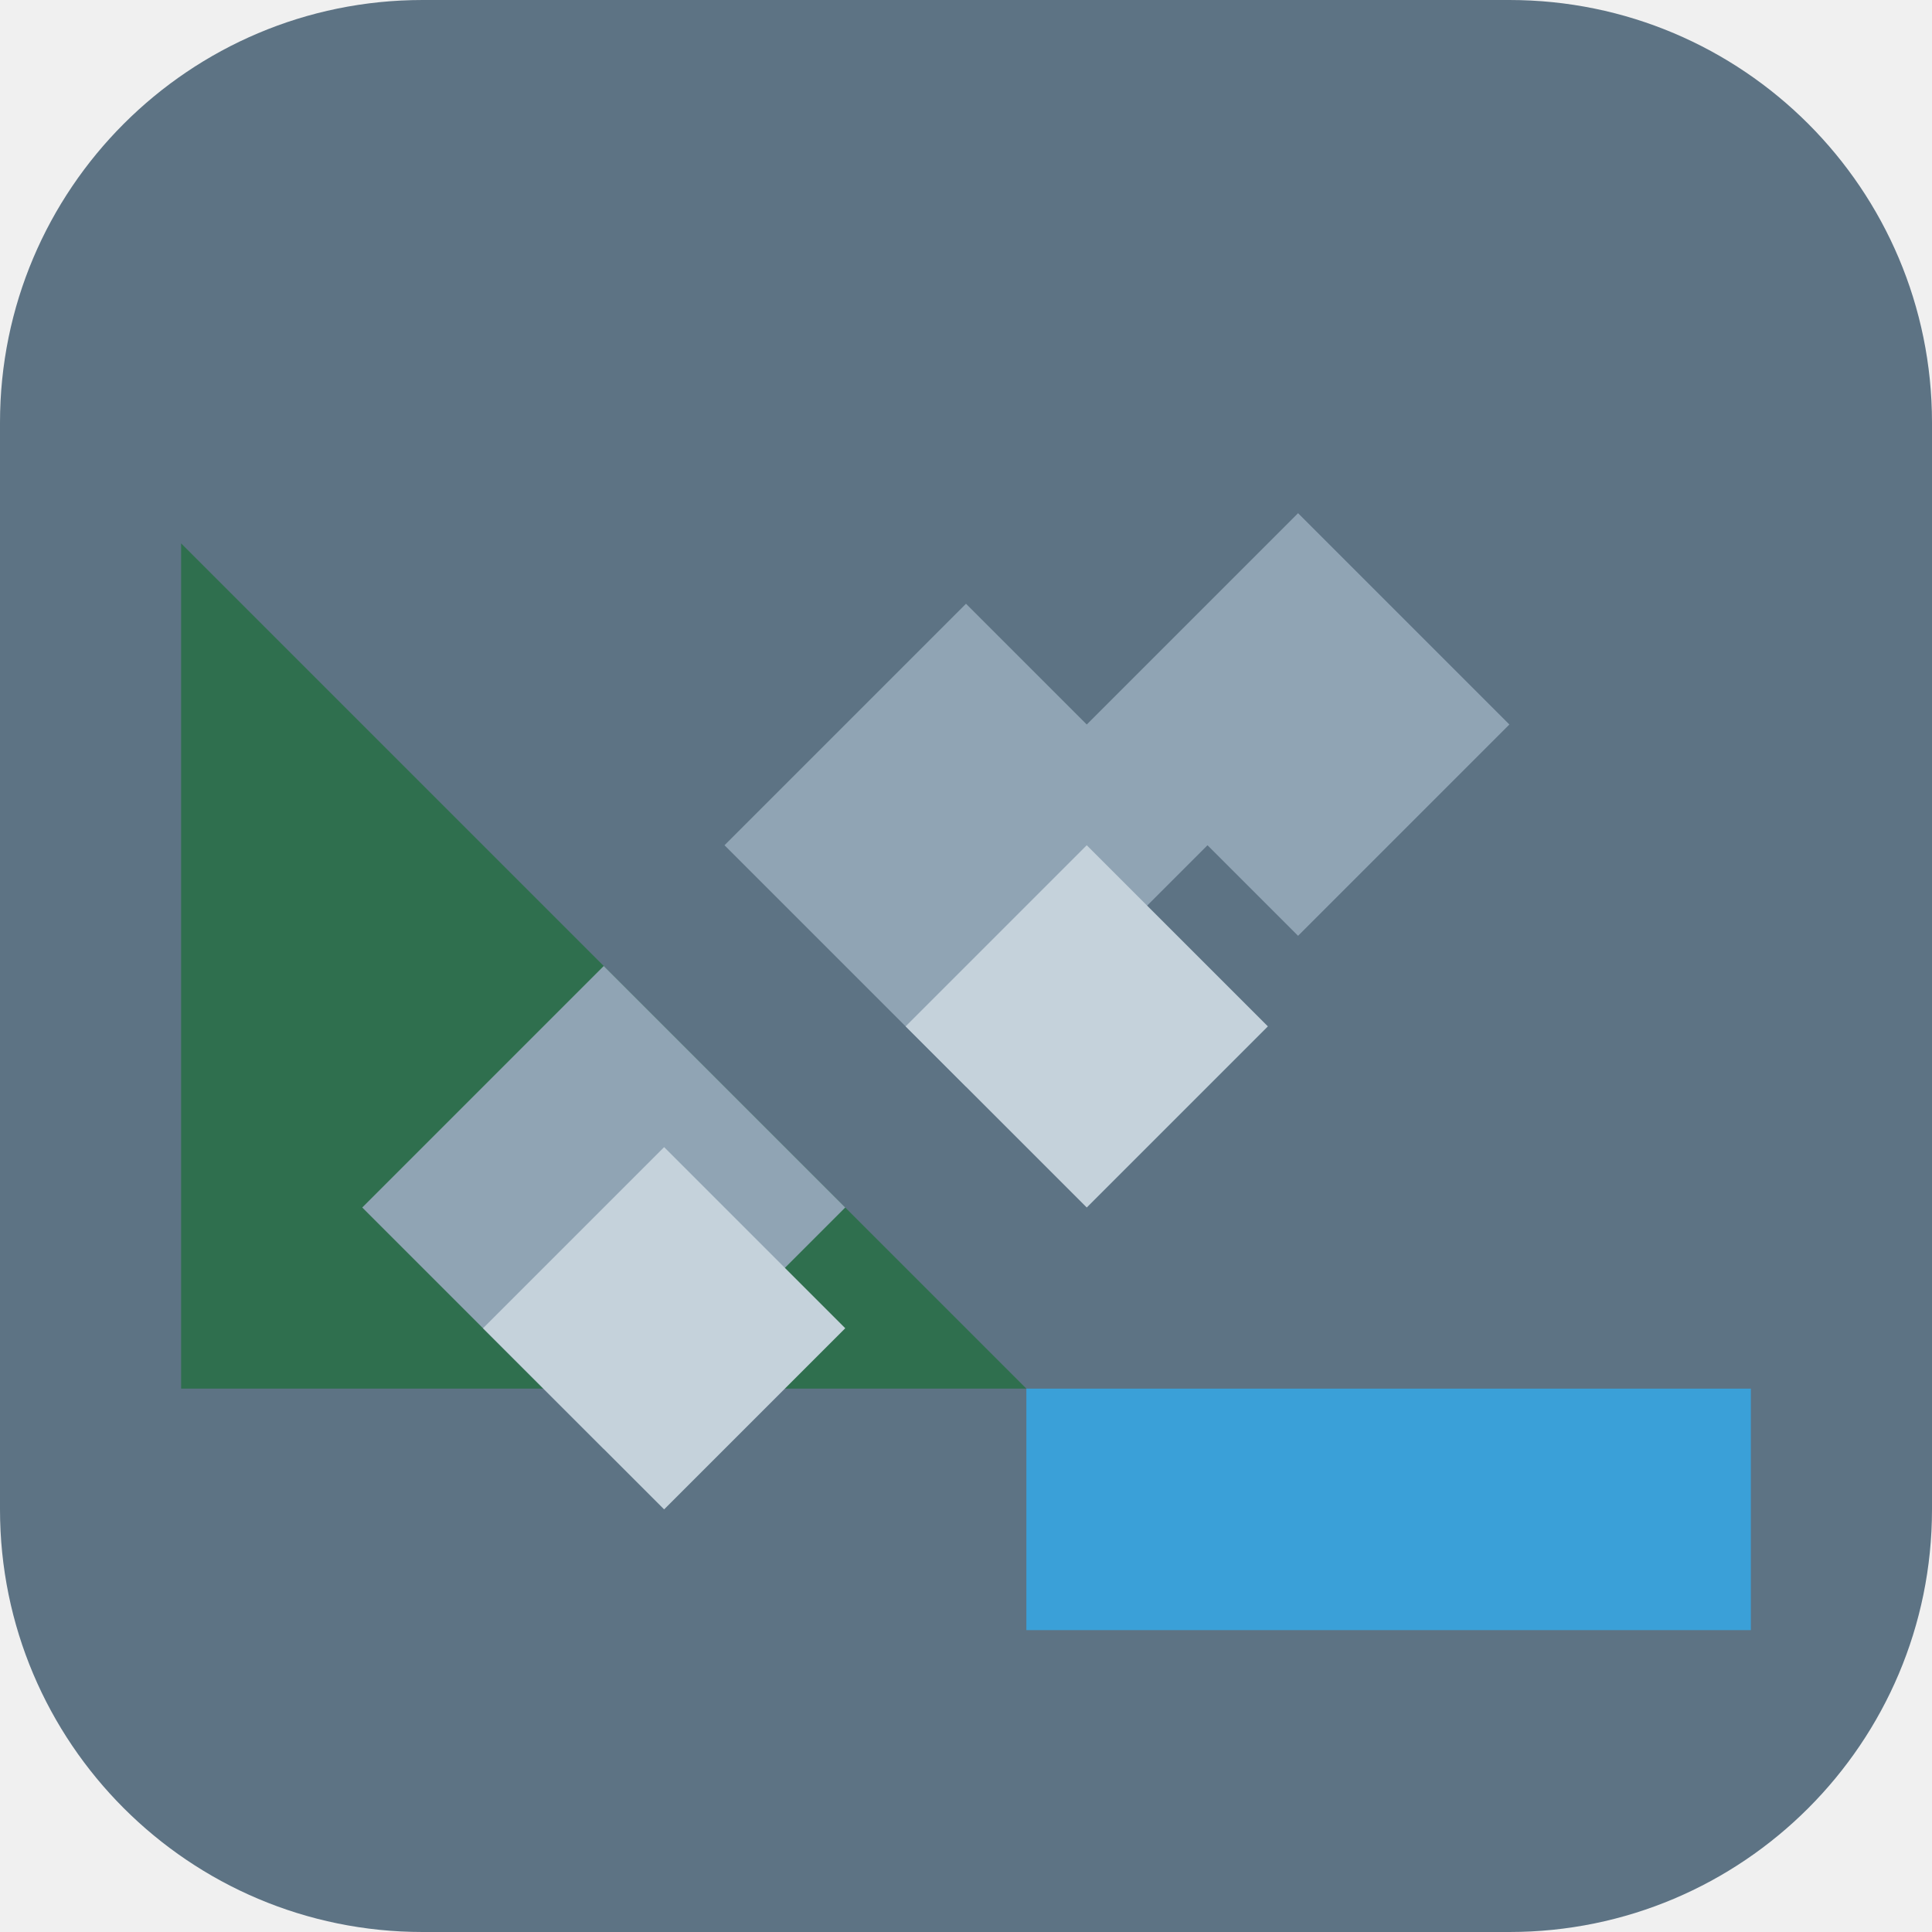
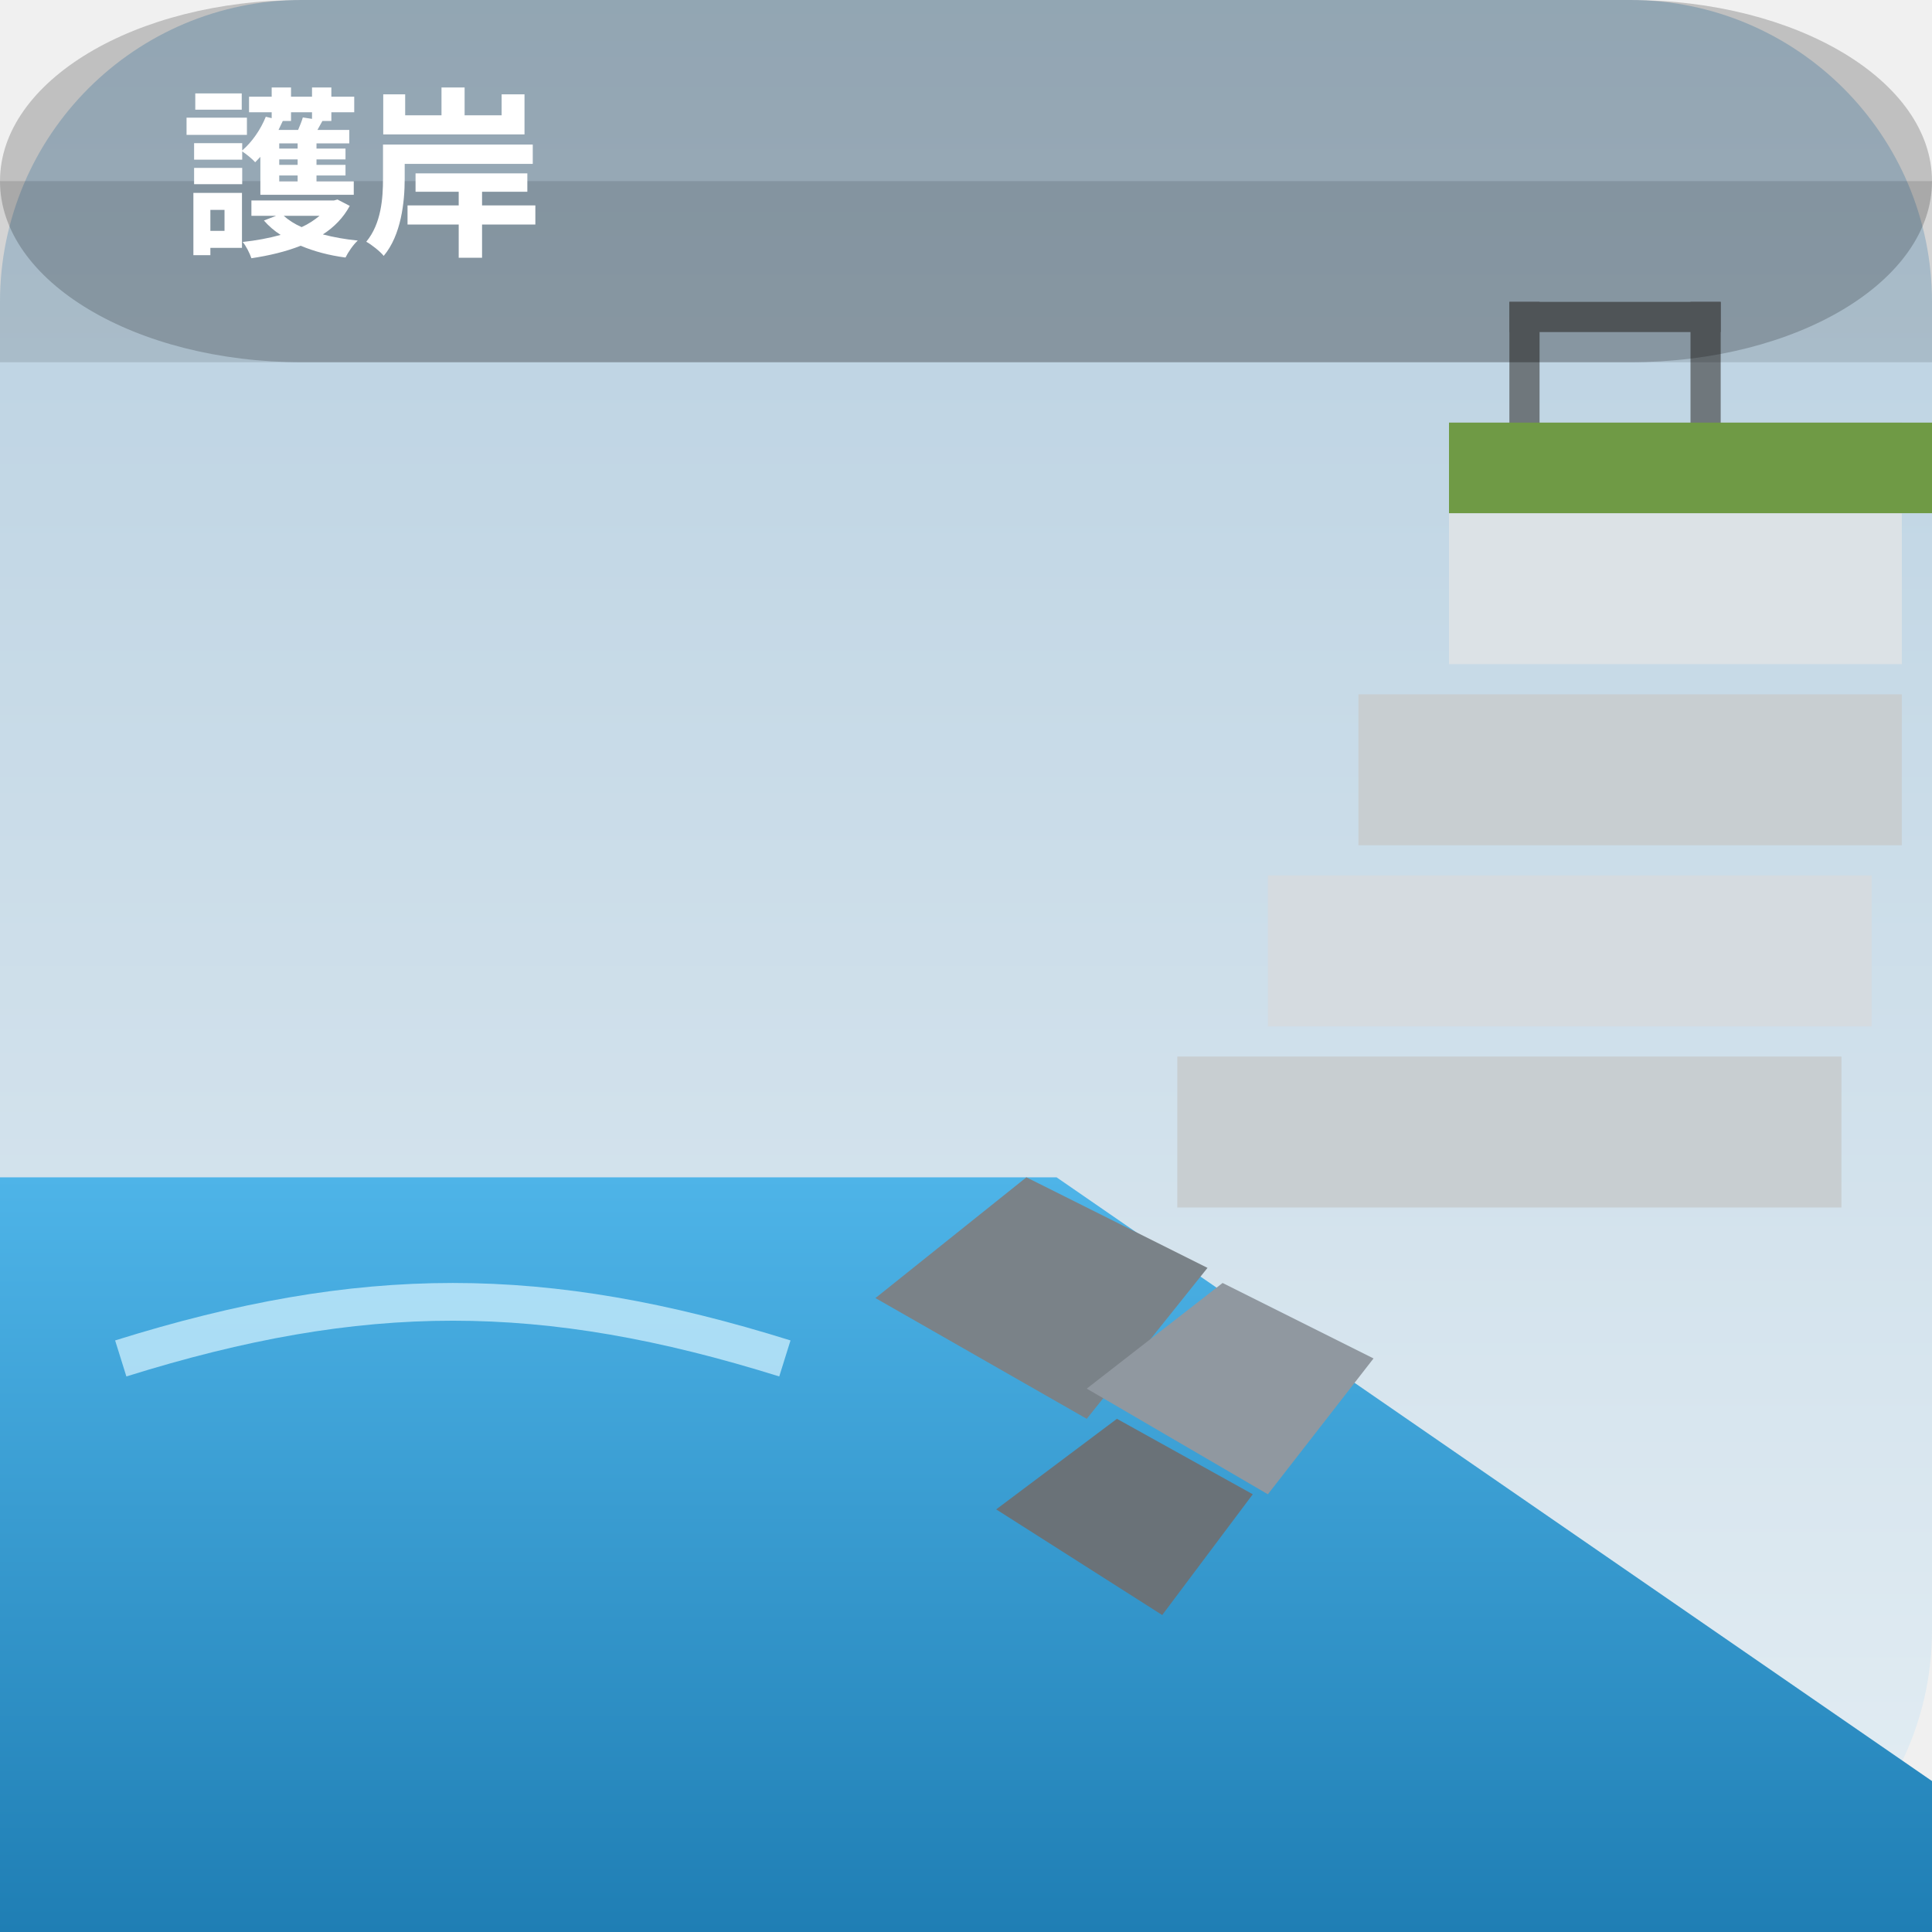
- <svg xmlns="http://www.w3.org/2000/svg" viewBox="0 0 64 64" fill="none" aria-hidden="true">
-   <rect width="64" height="64" rx="14" fill="#5d7384" />
-   <path d="M6 18l28 28H6V18z" fill="#2f6f4e" />
-   <path d="M34 46H58v8H34z" fill="#3aa0d8" />
-   <path d="M12 40l8-8 8 8-8 8zm12-12l8-8 8 8-8 8zm12-4l7-7 7 7-7 7z" fill="#90a4b4" />
-   <path d="M16 44l6-6 6 6-6 6zm14-10l6-6 6 6-6 6z" fill="#c5d2db" />
+ <svg xmlns="http://www.w3.org/2000/svg" viewBox="0 0 128 128" fill="none" aria-hidden="true">
+   <defs>
+     <linearGradient id="rv-sky" x1="0" y1="0" x2="0" y2="1">
+       <stop offset="0" stop-color="#b7cfe0" />
+       <stop offset="1" stop-color="#e4eef4" />
+     </linearGradient>
+     <linearGradient id="rv-water" x1="0" y1="0" x2="0" y2="1">
+       <stop offset="0" stop-color="#4eb4e8" />
+       <stop offset="1" stop-color="#1f7eb4" />
+     </linearGradient>
+   </defs>
+   <rect width="128" height="128" rx="20" fill="url(#rv-sky)" />
+   <path d="M0 78 H70 L128 118 V128 H0 Z" fill="url(#rv-water)" />
+   <path d="M8 90c16-5 28-5 44 0" stroke="#d7f4ff" stroke-width="2.5" opacity=".7" />
+   <path d="M58 86l10-8 12 6-8 10z" fill="#7a8288" />
+   <path d="M72 92l9-7 10 5-7 9z" fill="#9098a0" />
+   <path d="M66 100l8-6 9 5-6 8z" fill="#6a7278" />
+   <rect x="78" y="70" width="44" height="10" fill="#c8ced1" />
+   <rect x="84" y="58" width="40" height="10" fill="#d5dbe0" />
+   <rect x="90" y="46" width="36" height="10" fill="#c8ced1" />
+   <rect x="96" y="34" width="30" height="10" fill="#dce2e6" />
+   <rect x="96" y="28" width="30" height="6" fill="#aeb6bc" />
+   <rect x="100" y="20" width="2" height="10" fill="#6f777c" />
+   <rect x="112" y="20" width="2" height="10" fill="#6f777c" />
+   <rect x="100" y="20" width="14" height="2" fill="#6f777c" />
+   <path d="M96 34 H128 V28 L96 28 Z" fill="#6f9a45" />
+   <rect x="0" y="0" width="128" height="24" rx="20" fill="#000" opacity=".2" />
+   <rect x="0" y="12" width="128" height="12" fill="#000" opacity=".12" />
+   <text x="12" y="16" fill="#ffffff" font-family="Hiragino Sans, Noto Sans JP, sans-serif" font-size="12" font-weight="700">護岸</text>
</svg>
